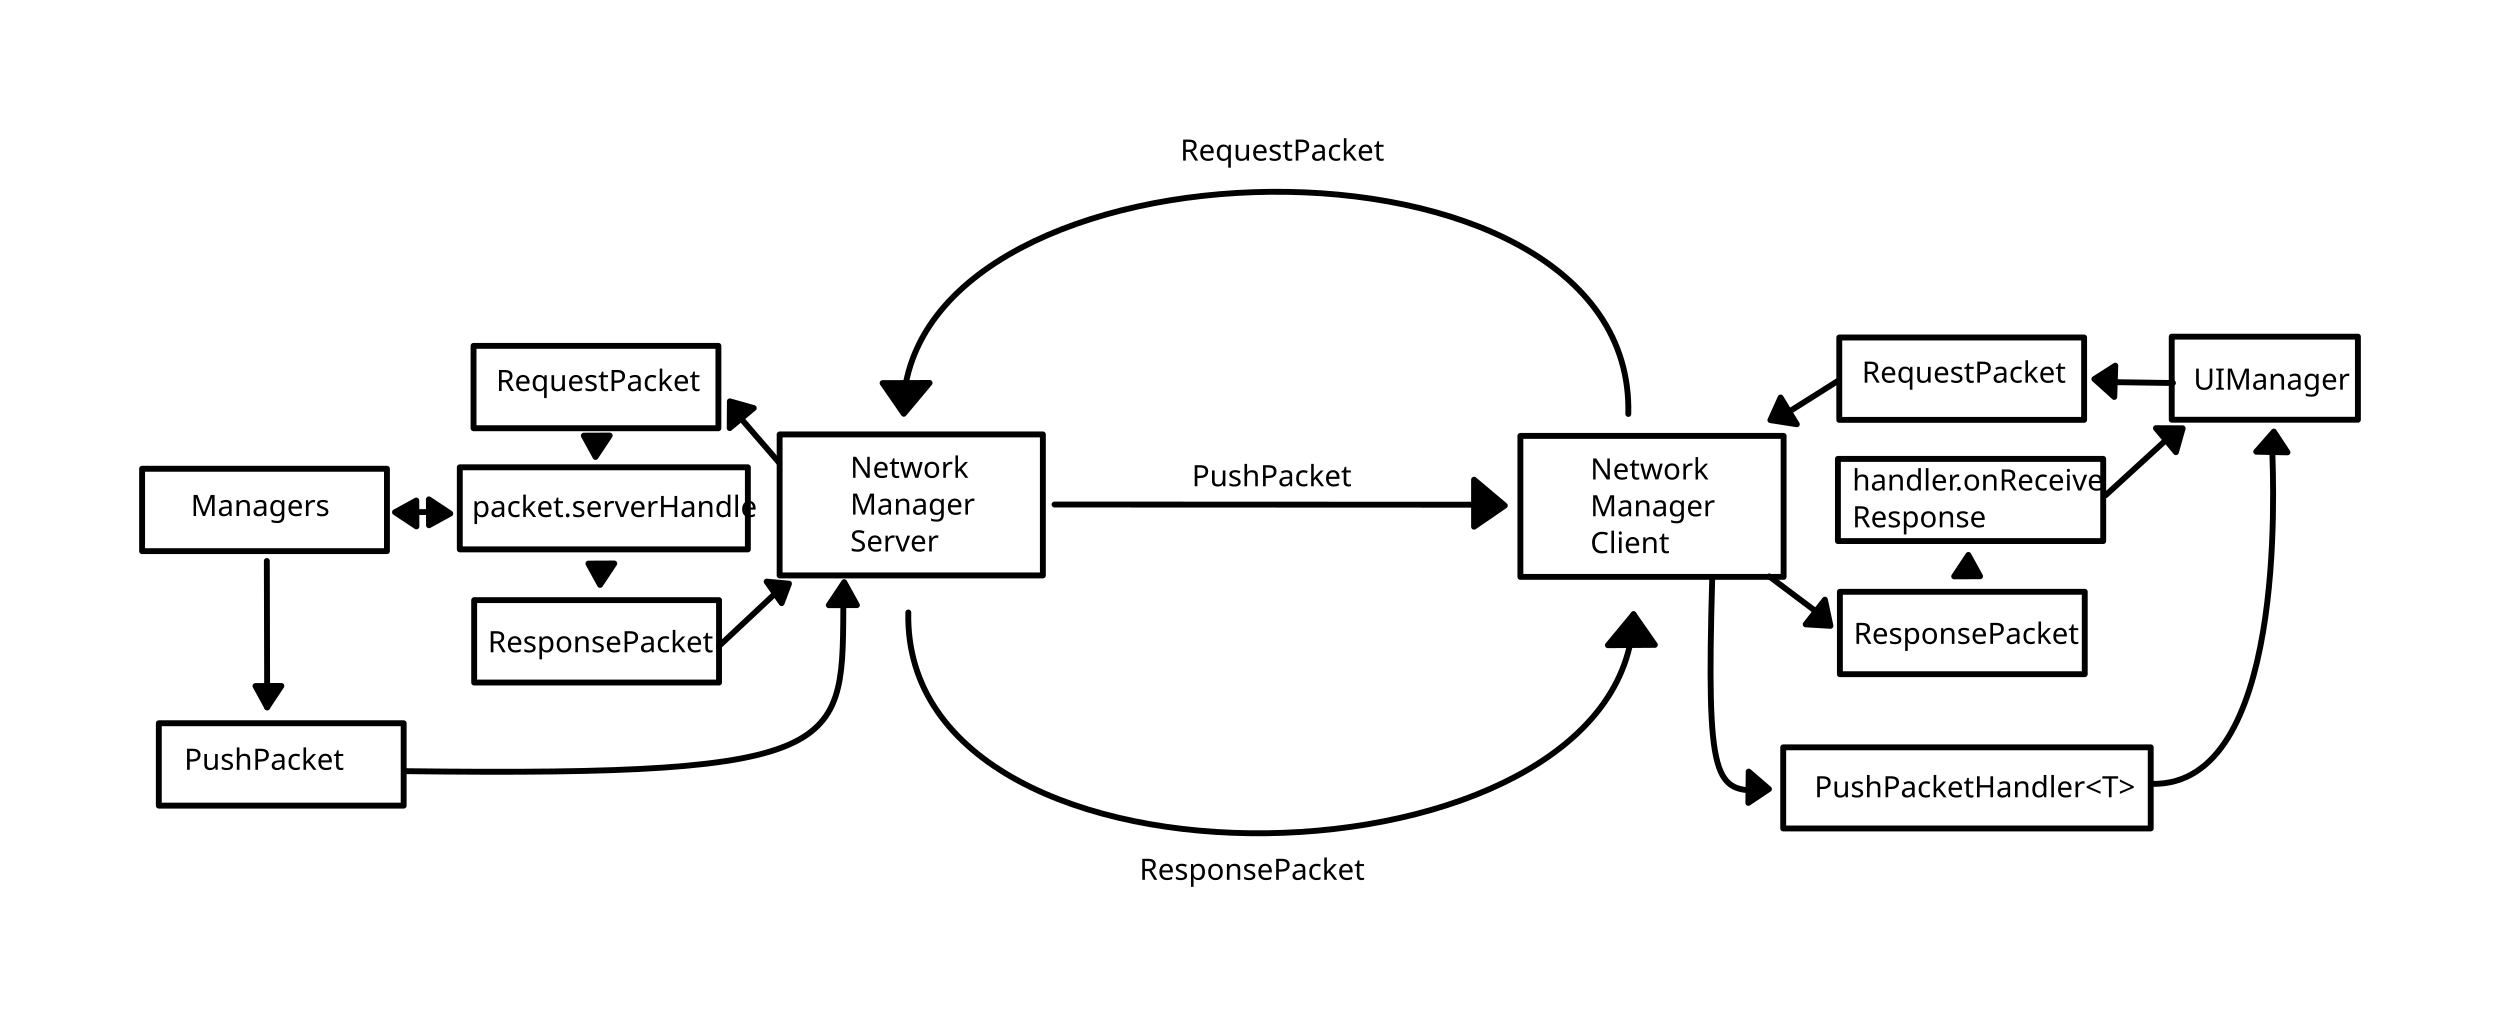
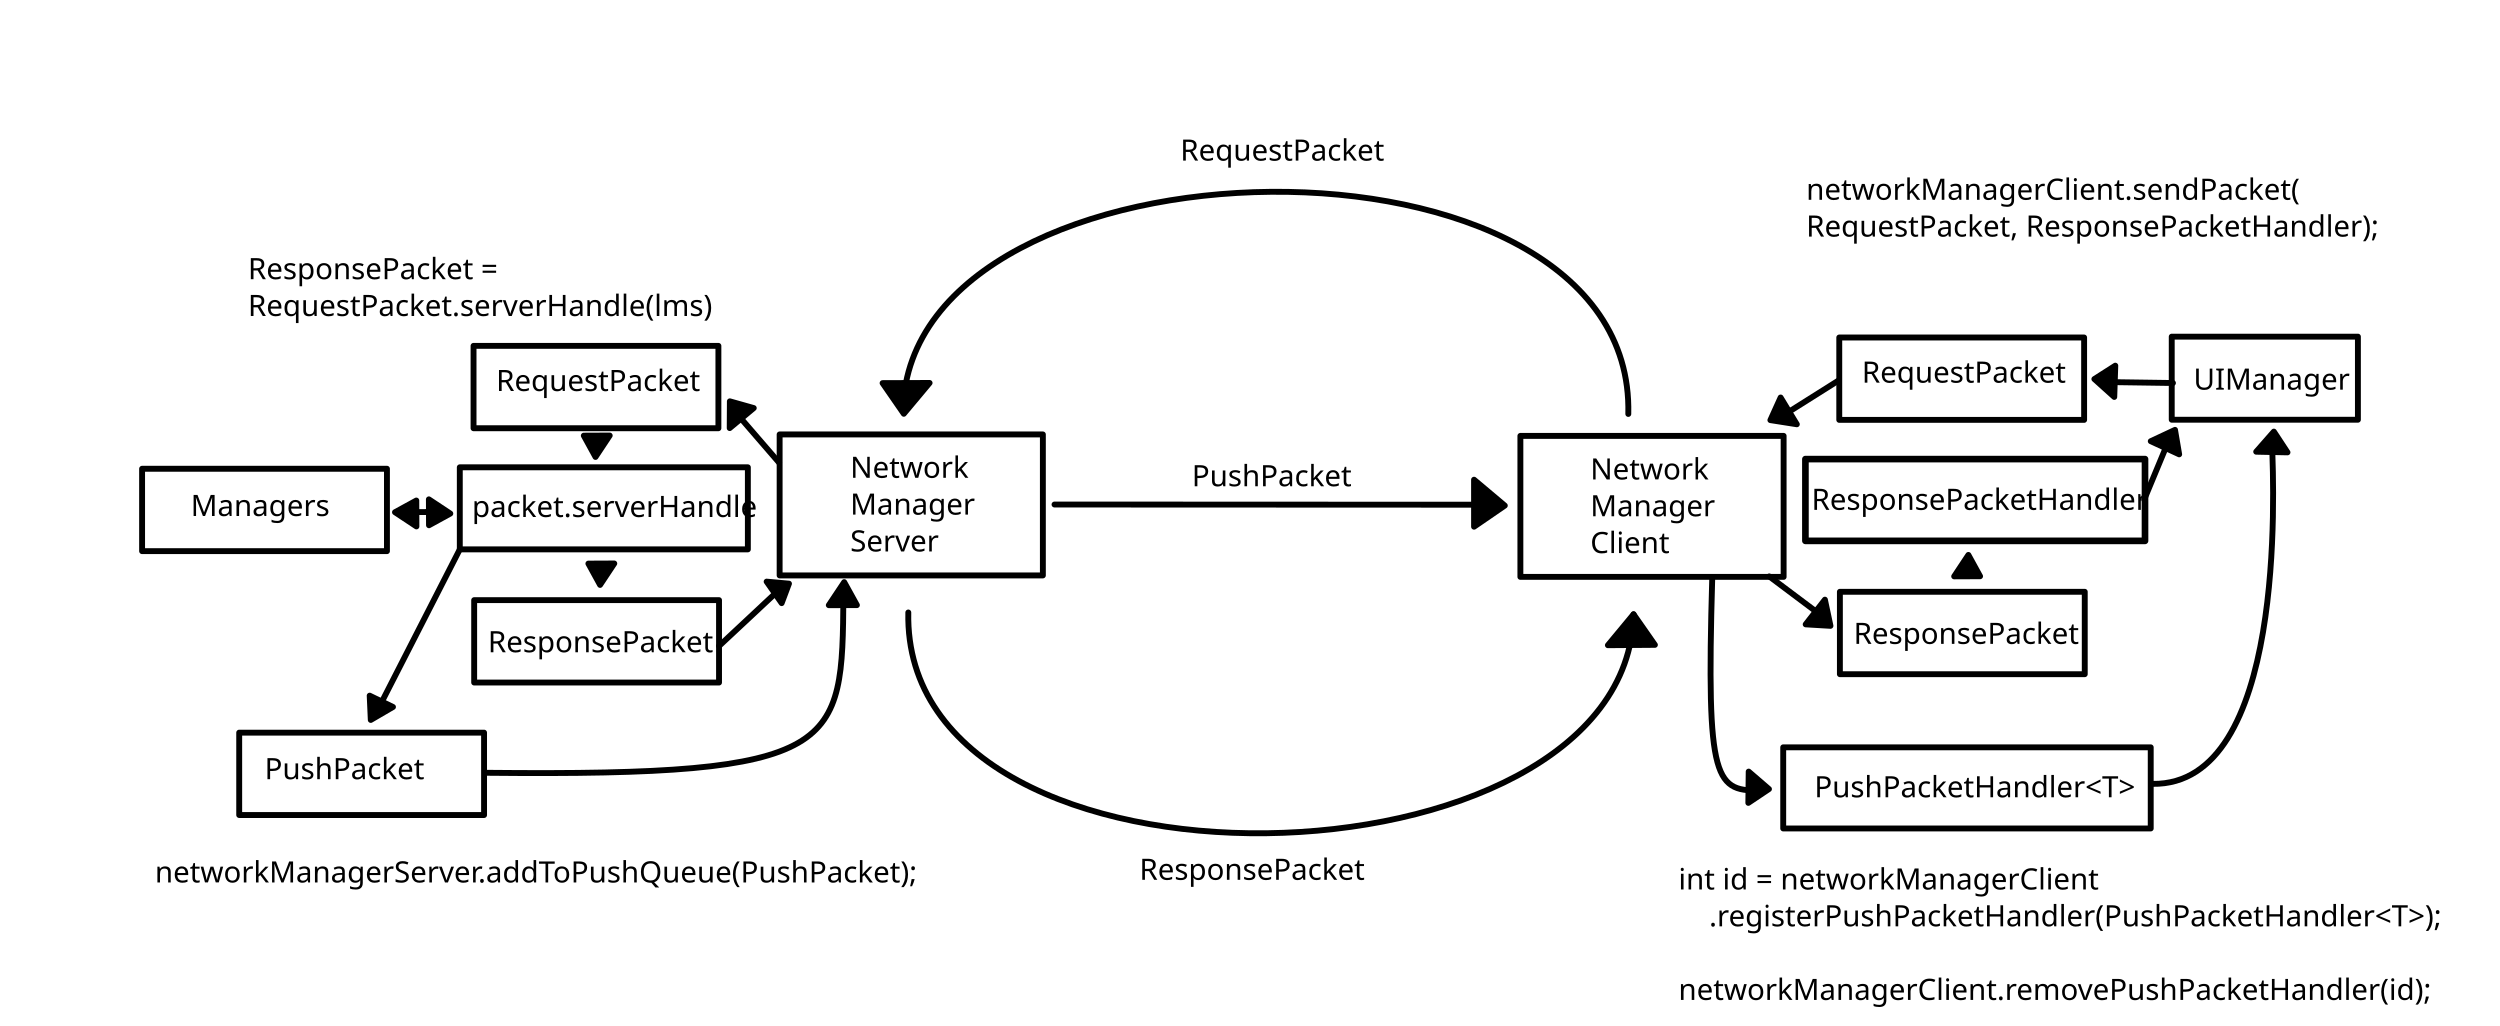
<svg xmlns="http://www.w3.org/2000/svg" width="898.34mm" height="368.46mm" viewBox="0 0 898.34 368.46" version="1.1" id="svg5">
  <defs id="defs2">
+     <rect x="525.206" y="1182.091" width="1030.617" height="101.12" id="rect64893" />
+     <rect x="509.545" y="323.452" width="797.686" height="135.565" id="rect50098" />
+     <rect x="2421.821" y="1125.132" width="1007.581" height="211.113" id="rect19012" />
+     <rect x="3001.573" y="102.157" width="263.131" height="209.869" id="rect20174" />
+     <rect x="2388.548" y="52.779" width="941.025" height="363.29" id="rect16340" />
    <rect x="-28.695" y="1192.139" width="332.544" height="111.887" id="rect29366" />
    <rect x="-7.329" y="1224.934" width="269.365" height="42.543" id="rect23112" />
    <rect x="395.814" y="710.194" width="368.225" height="185.937" id="rect8517" />
    <rect x="874.051" y="947.318" width="357.508" height="191.484" id="rect23166" />
    <rect x="1329.792" y="410.487" width="693.234" height="147.879" id="rect6215" />
    <rect x="1329.792" y="410.487" width="693.234" height="147.879" id="rect6215-7" />
    <rect x="1329.792" y="410.487" width="693.234" height="147.879" id="rect6215-9" />
    <rect x="395.814" y="710.194" width="357.508" height="191.484" id="rect8517-2" />
    <rect x="395.814" y="710.194" width="357.508" height="191.484" id="rect8517-27" />
    <rect x="395.814" y="710.194" width="357.508" height="191.484" id="rect8517-2-3" />
-     <rect x="395.814" y="710.194" width="357.508" height="191.484" id="rect8517-28" />
+     <rect x="395.814" y="710.194" width="482.568" height="126.226" id="rect8517-28" />
    <rect x="395.814" y="710.194" width="357.508" height="191.484" id="rect8517-2-9" />
    <rect x="395.814" y="710.194" width="357.508" height="191.484" id="rect8517-2-3-7" />
    <rect x="395.814" y="710.194" width="357.508" height="191.484" id="rect8517-2-9-7" />
    <rect x="395.814" y="710.194" width="445.032" height="141.42" id="rect8517-2-3-7-2" />
  </defs>
  <g id="layer1" transform="translate(48.89072,-94.53566)">
    <rect style="fill:none;fill-opacity:1;stroke:#000000;stroke-width:2.117;stroke-linecap:round;stroke-linejoin:round;stroke-miterlimit:4;stroke-dasharray:none;stroke-opacity:1;paint-order:stroke fill markers" id="rect846" width="94.591" height="50.663" x="231.259" y="250.645" />
    <rect style="fill:none;fill-opacity:1;stroke:#000000;stroke-width:2.117;stroke-linecap:round;stroke-linejoin:round;stroke-miterlimit:4;stroke-dasharray:none;stroke-opacity:1;paint-order:stroke fill markers" id="rect846-2" width="103.511" height="29.488" x="116.331" y="262.455" />
    <rect style="fill:none;fill-opacity:1;stroke:#000000;stroke-width:2.117;stroke-linecap:round;stroke-linejoin:round;stroke-miterlimit:4;stroke-dasharray:none;stroke-opacity:1;paint-order:stroke fill markers" id="rect846-9" width="94.591" height="50.663" x="497.437" y="251.167" />
    <path style="fill:none;stroke:#000000;stroke-width:2.117;stroke-linecap:round;stroke-linejoin:round;stroke-miterlimit:4;stroke-dasharray:none;stroke-opacity:1" d="M 536.219,243.284 C 538.875,134.143 278.163,140.108 275.613,241.624" id="path1379" />
    <path style="fill:#000000;fill-opacity:1;stroke:#000000;stroke-width:2.117;stroke-linecap:round;stroke-linejoin:round;stroke-miterlimit:4;stroke-dasharray:none;stroke-opacity:1" d="m 275.88,243.222 9.266,-11.081 -16.889,0.061 7.623,11.02" id="path1627" />
    <path style="fill:#000000;fill-opacity:1;stroke:#000000;stroke-width:2.117;stroke-linecap:round;stroke-linejoin:round;stroke-miterlimit:4;stroke-dasharray:none;stroke-opacity:1" d="m 213.376,238.746 -0.055,9.617 8.641,-7.195 -8.586,-2.422" id="path1627-3" />
    <path style="fill:#000000;fill-opacity:1;stroke:#000000;stroke-width:2.117;stroke-linecap:round;stroke-linejoin:round;stroke-miterlimit:4;stroke-dasharray:none;stroke-opacity:1" d="m 254.459,303.712 -5.531,8.287 10.094,-0.025 -4.563,-8.262" id="path1627-3-0" />
    <path style="fill:#000000;fill-opacity:1;stroke:#000000;stroke-width:2.117;stroke-linecap:round;stroke-linejoin:round;stroke-miterlimit:4;stroke-dasharray:none;stroke-opacity:1" d="m 234.617,304.261 -8.031,-0.727 5.399,7.729 2.631,-7.002" id="path1627-3-6" />
    <path style="fill:#000000;fill-opacity:1;stroke:#000000;stroke-width:2.117;stroke-linecap:round;stroke-linejoin:round;stroke-miterlimit:4;stroke-dasharray:none;stroke-opacity:1" d="m 165.095,258.739 5.105,-7.701 -9.304,0.043 4.199,7.658" id="path1627-29" />
    <path style="fill:#000000;fill-opacity:1;stroke:#000000;stroke-width:2.117;stroke-linecap:round;stroke-linejoin:round;stroke-miterlimit:4;stroke-dasharray:none;stroke-opacity:1" d="m 166.737,304.717 5.105,-7.701 -9.304,0.043 4.199,7.658" id="path1627-29-1" />
    <path style="fill:#000000;fill-opacity:1;stroke:#000000;stroke-width:2.117;stroke-linecap:round;stroke-linejoin:round;stroke-miterlimit:4;stroke-dasharray:none;stroke-opacity:1" d="m 93.044,278.593 7.701,5.105 -0.043,-9.304 -7.658,4.199" id="path1627-29-2" />
    <path style="fill:#000000;fill-opacity:1;stroke:#000000;stroke-width:2.117;stroke-linecap:round;stroke-linejoin:round;stroke-miterlimit:4;stroke-dasharray:none;stroke-opacity:1" d="m 112.923,279.077 -7.701,-5.105 0.043,9.304 7.658,-4.199" id="path1627-29-2-6" />
-     <path style="fill:#000000;fill-opacity:1;stroke:#000000;stroke-width:2.117;stroke-linecap:round;stroke-linejoin:round;stroke-miterlimit:4;stroke-dasharray:none;stroke-opacity:1" d="m 47.111,348.714 5.105,-7.701 -9.304,0.043 4.199,7.658" id="path1627-29-2-7" />
+     <path style="fill:#000000;fill-opacity:1;stroke:#000000;stroke-width:2.117;stroke-linecap:round;stroke-linejoin:round;stroke-miterlimit:4;stroke-dasharray:none;stroke-opacity:1" d="m 84.342,353.235 7.978,-4.66 -8.369,-4.065 0.391,8.725" id="path1627-29-2-7" />
    <path style="fill:none;stroke:#000000;stroke-width:2.117;stroke-linecap:round;stroke-linejoin:round;stroke-miterlimit:4;stroke-dasharray:none;stroke-opacity:1" d="m 277.496,314.624 c -2.23,109.151 258.458,102.168 260.611,0.643" id="path1379-1" />
    <path style="fill:#000000;fill-opacity:1;stroke:#000000;stroke-width:2.117;stroke-linecap:round;stroke-linejoin:round;stroke-miterlimit:4;stroke-dasharray:none;stroke-opacity:1" d="m 538.107,315.266 -9.223,11.117 16.888,-0.127 -7.666,-10.99" id="path1627-2" />
    <path style="fill:#000000;fill-opacity:1;stroke:#000000;stroke-width:2.117;stroke-linecap:round;stroke-linejoin:round;stroke-miterlimit:4;stroke-dasharray:none;stroke-opacity:1" d="m 491.839,276.214 -11.05,-9.303 0.004,16.889 11.046,-7.586" id="path1627-2-6" />
    <text xml:space="preserve" transform="matrix(0.2645833,0,0,0.2645833,8.705749,292.2911)" id="text6213" style="font-style:normal;font-weight:normal;font-size:40px;line-height:1.25;font-family:sans-serif;white-space:pre;shape-inside:url(#rect6215);fill:#000000;fill-opacity:1;stroke:none;stroke-width:8;stroke-linecap:round;stroke-linejoin:round;stroke-miterlimit:4;stroke-dasharray:none">
-       <tspan x="1329.791" y="447.486" id="tspan46725">ResponsePacket</tspan>
+       <tspan x="1329.791" y="447.486" id="tspan106921">ResponsePacket</tspan>
    </text>
    <text xml:space="preserve" transform="matrix(0.2645833,0,0,0.2645833,27.54968,150.8599)" id="text6213-3" style="font-style:normal;font-weight:normal;font-size:40px;line-height:1.25;font-family:sans-serif;white-space:pre;shape-inside:url(#rect6215-9);fill:#000000;fill-opacity:1;stroke:none;stroke-width:8;stroke-linecap:round;stroke-linejoin:round;stroke-miterlimit:4;stroke-dasharray:none">
-       <tspan x="1329.791" y="447.486" id="tspan46727">PushPacket</tspan>
+       <tspan x="1329.791" y="447.486" id="tspan106923">PushPacket</tspan>
    </text>
    <text xml:space="preserve" transform="matrix(0.2645833,0,0,0.2645833,23.39087,33.85349)" id="text6213-0" style="font-style:normal;font-weight:normal;font-size:40px;line-height:1.25;font-family:sans-serif;white-space:pre;shape-inside:url(#rect6215-7);fill:#000000;fill-opacity:1;stroke:none;stroke-width:8;stroke-linecap:round;stroke-linejoin:round;stroke-miterlimit:4;stroke-dasharray:none">
-       <tspan x="1329.791" y="447.486" id="tspan46729">RequestPacket</tspan>
+       <tspan x="1329.791" y="447.486" id="tspan106925">RequestPacket</tspan>
    </text>
    <path style="fill:none;stroke:#000000;stroke-width:2.117;stroke-linecap:round;stroke-linejoin:round;stroke-miterlimit:4;stroke-dasharray:none;stroke-opacity:1" d="m 330.034,275.827 158.807,0.073" id="path19672" />
    <text xml:space="preserve" transform="scale(0.2645833)" id="text23164" style="font-style:normal;font-weight:normal;font-size:40px;line-height:1.25;font-family:sans-serif;white-space:pre;shape-inside:url(#rect23166);fill:#000000;fill-opacity:1;stroke:none;stroke-width:8;stroke-linecap:round;stroke-linejoin:round;stroke-miterlimit:4;stroke-dasharray:none">
-       <tspan x="874.051" y="984.318" id="tspan46731">
+       <tspan x="874.051" y="984.318" id="tspan106927">
</tspan>
    </text>
    <text xml:space="preserve" style="font-style:normal;font-weight:normal;font-size:10.583px;line-height:1.25;font-family:sans-serif;fill:#000000;fill-opacity:1;stroke:none;stroke-width:2.117;stroke-linecap:round;stroke-linejoin:round;stroke-miterlimit:4;stroke-dasharray:none" x="256.619" y="266.232" id="text29508">
      <tspan id="tspan29506" style="stroke-width:2.117;stroke-linecap:round;stroke-linejoin:round;stroke-miterlimit:4;stroke-dasharray:none" x="256.619" y="266.232">Network </tspan>
      <tspan style="stroke-width:2.117;stroke-linecap:round;stroke-linejoin:round;stroke-miterlimit:4;stroke-dasharray:none" x="256.619" y="279.462" id="tspan33260">Manager</tspan>
      <tspan style="stroke-width:2.117;stroke-linecap:round;stroke-linejoin:round;stroke-miterlimit:4;stroke-dasharray:none" x="256.619" y="292.691" id="tspan29510">Server</tspan>
    </text>
    <text xml:space="preserve" style="font-style:normal;font-weight:normal;font-size:10.583px;line-height:1.25;font-family:sans-serif;fill:#000000;fill-opacity:1;stroke:none;stroke-width:2.117;stroke-linecap:round;stroke-linejoin:round;stroke-miterlimit:4;stroke-dasharray:none" x="522.56" y="266.825" id="text29508-9">
      <tspan id="tspan29506-2" style="stroke-width:2.117;stroke-linecap:round;stroke-linejoin:round;stroke-miterlimit:4;stroke-dasharray:none" x="522.56" y="266.825">Network </tspan>
      <tspan style="stroke-width:2.117;stroke-linecap:round;stroke-linejoin:round;stroke-miterlimit:4;stroke-dasharray:none" x="522.56" y="280.054" id="tspan30660">Manager</tspan>
      <tspan style="stroke-width:2.117;stroke-linecap:round;stroke-linejoin:round;stroke-miterlimit:4;stroke-dasharray:none" x="522.56" y="293.283" id="tspan29510-0">Client</tspan>
    </text>
    <text xml:space="preserve" transform="matrix(0.2645833,0,0,0.2645833,15.9834,82.61231)" id="text8515" style="font-style:normal;font-weight:normal;font-size:40px;line-height:1.25;font-family:sans-serif;white-space:pre;shape-inside:url(#rect8517);fill:#000000;fill-opacity:1;stroke:none;stroke-width:8;stroke-linecap:round;stroke-linejoin:round;stroke-miterlimit:4;stroke-dasharray:none">
-       <tspan x="395.814" y="747.193" id="tspan46733">packet.serverHandle</tspan>
+       <tspan x="395.814" y="747.193" id="tspan106929">packet.serverHandle</tspan>
    </text>
    <rect style="fill:none;fill-opacity:1;stroke:#000000;stroke-width:2.117;stroke-linecap:round;stroke-linejoin:round;stroke-miterlimit:4;stroke-dasharray:none;stroke-opacity:1;paint-order:stroke fill markers" id="rect846-2-0" width="87.986" height="29.603" x="2.168" y="262.977" />
    <text xml:space="preserve" transform="matrix(0.2645833,0,0,0.2645833,-85.0733,82.25619)" id="text8515-9" style="font-style:normal;font-weight:normal;font-size:40px;line-height:1.25;font-family:sans-serif;white-space:pre;shape-inside:url(#rect8517-27);fill:#000000;fill-opacity:1;stroke:none;stroke-width:8;stroke-linecap:round;stroke-linejoin:round;stroke-miterlimit:4;stroke-dasharray:none">
-       <tspan x="395.814" y="747.193" id="tspan46735">Managers</tspan>
+       <tspan x="395.814" y="747.193" id="tspan106931">Managers</tspan>
    </text>
    <rect style="fill:none;fill-opacity:1;stroke:#000000;stroke-width:2.117;stroke-linecap:round;stroke-linejoin:round;stroke-miterlimit:4;stroke-dasharray:none;stroke-opacity:1;paint-order:stroke fill markers" id="rect846-2-9" width="87.986" height="29.603" x="121.271" y="218.814" />
    <text xml:space="preserve" transform="matrix(0.2645833,0,0,0.2645833,24.66846,37.34571)" id="text8515-1" style="font-style:normal;font-weight:normal;font-size:40px;line-height:1.25;font-family:sans-serif;white-space:pre;shape-inside:url(#rect8517-2);fill:#000000;fill-opacity:1;stroke:none;stroke-width:8;stroke-linecap:round;stroke-linejoin:round;stroke-miterlimit:4;stroke-dasharray:none">
-       <tspan x="395.814" y="747.193" id="tspan46737">RequestPacket</tspan>
+       <tspan x="395.814" y="747.193" id="tspan106933">RequestPacket</tspan>
    </text>
    <rect style="fill:none;fill-opacity:1;stroke:#000000;stroke-width:2.117;stroke-linecap:round;stroke-linejoin:round;stroke-miterlimit:4;stroke-dasharray:none;stroke-opacity:1;paint-order:stroke fill markers" id="rect846-2-9-6" width="87.986" height="29.603" x="121.497" y="310.191" />
-     <rect style="fill:none;fill-opacity:1;stroke:#000000;stroke-width:2.117;stroke-linecap:round;stroke-linejoin:round;stroke-miterlimit:4;stroke-dasharray:none;stroke-opacity:1;paint-order:stroke fill markers" id="rect846-2-9-6-6" width="87.986" height="29.603" x="8.176" y="354.423" />
+     <rect style="fill:none;fill-opacity:1;stroke:#000000;stroke-width:2.117;stroke-linecap:round;stroke-linejoin:round;stroke-miterlimit:4;stroke-dasharray:none;stroke-opacity:1;paint-order:stroke fill markers" id="rect846-2-9-6-6" width="87.986" height="29.603" x="37.064" y="357.802" />
    <text xml:space="preserve" transform="matrix(0.2645833,0,0,0.2645833,21.70418,131.2155)" id="text8515-1-0" style="font-style:normal;font-weight:normal;font-size:40px;line-height:1.25;font-family:sans-serif;white-space:pre;shape-inside:url(#rect8517-2-3);fill:#000000;fill-opacity:1;stroke:none;stroke-width:8;stroke-linecap:round;stroke-linejoin:round;stroke-miterlimit:4;stroke-dasharray:none">
-       <tspan x="395.814" y="747.193" id="tspan46739">ResponsePacket</tspan>
+       <tspan x="395.814" y="747.193" id="tspan106935">ResponsePacket</tspan>
    </text>
    <text xml:space="preserve" transform="scale(0.2645833)" id="text23110" style="font-style:normal;font-weight:normal;font-size:40px;line-height:1.25;font-family:sans-serif;white-space:pre;shape-inside:url(#rect23112);fill:#000000;fill-opacity:1;stroke:none;stroke-width:8;stroke-linecap:round;stroke-linejoin:round;stroke-miterlimit:4;stroke-dasharray:none" />
-     <text xml:space="preserve" transform="matrix(0.2645833,0,0,0.2645833,24.89516,45.9365)" id="text29364" style="font-style:normal;font-weight:normal;font-size:40px;line-height:1.25;font-family:sans-serif;white-space:pre;shape-inside:url(#rect29366);fill:#000000;fill-opacity:1;stroke:none;stroke-width:8;stroke-linecap:round;stroke-linejoin:round;stroke-miterlimit:4;stroke-dasharray:none">
-       <tspan x="-28.695" y="1229.139" id="tspan46741">PushPacket</tspan>
+     <text xml:space="preserve" transform="matrix(0.2645833,0,0,0.2645833,53.78292,49.31529)" id="text29364" style="font-style:normal;font-weight:normal;font-size:40px;line-height:1.25;font-family:sans-serif;white-space:pre;shape-inside:url(#rect29366);fill:#000000;fill-opacity:1;stroke:none;stroke-width:8;stroke-linecap:round;stroke-linejoin:round;stroke-miterlimit:4;stroke-dasharray:none">
+       <tspan x="-28.695" y="1229.139" id="tspan106937">PushPacket</tspan>
    </text>
-     <path style="fill:none;stroke:#000000;stroke-width:2.117;stroke-linecap:round;stroke-linejoin:round;stroke-miterlimit:4;stroke-dasharray:none;stroke-opacity:1" d="m 46.993,296.12 0.119,52.594" id="path9954" />
+     <path style="fill:none;stroke:#000000;stroke-width:2.117;stroke-linecap:round;stroke-linejoin:round;stroke-miterlimit:4;stroke-dasharray:none;stroke-opacity:1" d="M 116.331,291.942 87.525,348.265" id="path9954" />
    <path style="fill:none;stroke:#000000;stroke-width:2.117;stroke-linecap:round;stroke-linejoin:round;stroke-miterlimit:4;stroke-dasharray:none;stroke-opacity:1" d="m 231.076,260.789 -15.121,-17.511" id="path10196" />
-     <path style="fill:#000000;fill-opacity:1;stroke:#000000;stroke-width:2.117;stroke-linecap:round;stroke-linejoin:round;stroke-miterlimit:4;stroke-dasharray:none;stroke-opacity:1" d="m 735.423,248.441 -9.617,-0.055 7.195,8.641 2.422,-8.586" id="path1627-3-2" />
-     <path style="fill:none;stroke:#000000;stroke-width:2.117;stroke-linecap:round;stroke-linejoin:round;stroke-miterlimit:4;stroke-dasharray:none;stroke-opacity:1" d="m 707.753,272.492 23.38,-21.398" id="path10196-9" />
+     <path style="fill:#000000;fill-opacity:1;stroke:#000000;stroke-width:2.117;stroke-linecap:round;stroke-linejoin:round;stroke-miterlimit:4;stroke-dasharray:none;stroke-opacity:1" d="m 732.669,249.001 -8.711,4.075 10.206,4.72 -1.495,-8.795" id="path1627-3-2" />
+     <path style="fill:none;stroke:#000000;stroke-width:2.117;stroke-linecap:round;stroke-linejoin:round;stroke-miterlimit:4;stroke-dasharray:none;stroke-opacity:1" d="m 721.609,274.027 9.524,-22.933" id="path10196-9" />
    <path style="fill:#000000;fill-opacity:1;stroke:#000000;stroke-width:2.117;stroke-linecap:round;stroke-linejoin:round;stroke-miterlimit:4;stroke-dasharray:none;stroke-opacity:1" d="m 703.691,230.741 7.15,6.432 0.367,-11.239 -7.516,4.806" id="path1627-3-2-1" />
    <path style="fill:none;stroke:#000000;stroke-width:2.117;stroke-linecap:round;stroke-linejoin:round;stroke-miterlimit:4;stroke-dasharray:none;stroke-opacity:1" d="m 731.925,232.166 -23.134,-0.339" id="path10196-9-2" />
    <path style="fill:#000000;fill-opacity:1;stroke:#000000;stroke-width:2.117;stroke-linecap:round;stroke-linejoin:round;stroke-miterlimit:4;stroke-dasharray:none;stroke-opacity:1" d="m 587.272,245.499 9.501,1.493 -5.822,-9.62 -3.679,8.127" id="path1627-3-2-1-3" />
    <path style="fill:none;stroke:#000000;stroke-width:2.117;stroke-linecap:round;stroke-linejoin:round;stroke-miterlimit:4;stroke-dasharray:none;stroke-opacity:1" d="m 611.715,231.295 -19.575,12.332" id="path10196-9-2-6" />
    <path style="fill:#000000;fill-opacity:1;stroke:#000000;stroke-width:2.117;stroke-linecap:round;stroke-linejoin:round;stroke-miterlimit:4;stroke-dasharray:none;stroke-opacity:1" d="m 608.861,319.423 -1.999,-9.407 -6.907,8.874 8.905,0.534" id="path1627-3-2-1-3-0" />
    <path style="fill:#000000;fill-opacity:1;stroke:#000000;stroke-width:2.117;stroke-linecap:round;stroke-linejoin:round;stroke-miterlimit:4;stroke-dasharray:none;stroke-opacity:1" d="m 586.762,378.074 -7.287,-6.277 -0.124,11.244 7.411,-4.967" id="path1627-3-2-1-3-0-8" />
    <path style="fill:#000000;fill-opacity:1;stroke:#000000;stroke-width:2.117;stroke-linecap:round;stroke-linejoin:round;stroke-miterlimit:4;stroke-dasharray:none;stroke-opacity:1" d="m 768.19,249.628 -6.346,7.226 11.242,0.232 -4.896,-7.458" id="path1627-3-2-1-3-0-7" />
    <path style="fill:none;stroke:#000000;stroke-width:2.117;stroke-linecap:round;stroke-linejoin:round;stroke-miterlimit:4;stroke-dasharray:none;stroke-opacity:1" d="m 586.864,301.664 18.51,13.88" id="path10196-9-2-6-6" />
    <path style="fill:none;stroke:#000000;stroke-width:2.117;stroke-linecap:round;stroke-linejoin:round;stroke-miterlimit:4;stroke-dasharray:none;stroke-opacity:1" d="m 209.513,326.645 23.668,-22.137" id="path10347" />
-     <path style="fill:none;stroke:#000000;stroke-width:2.117;stroke-linecap:round;stroke-linejoin:round;stroke-miterlimit:4;stroke-dasharray:none;stroke-opacity:1" d="M 96.357,371.635 C 258.807,373.659 253.714,363.494 254.179,308.637" id="path11303" />
+     <path style="fill:none;stroke:#000000;stroke-width:2.117;stroke-linecap:round;stroke-linejoin:round;stroke-miterlimit:4;stroke-dasharray:none;stroke-opacity:1" d="m 126.158,372.231 c 127.821,1.282 127.556,-8.737 128.021,-63.593" id="path11303" />
    <path style="fill:none;stroke:#000000;stroke-width:2.117;stroke-linecap:round;stroke-linejoin:round;stroke-miterlimit:4;stroke-dasharray:none;stroke-opacity:1" d="m 98.85,278.558 c 8.072,-0.076 8.018,-0.016 8.018,-0.016" id="path11976" />
-     <rect style="fill:none;fill-opacity:1;stroke:#000000;stroke-width:2.117;stroke-linecap:round;stroke-linejoin:round;stroke-miterlimit:4;stroke-dasharray:none;stroke-opacity:1;paint-order:stroke fill markers" id="rect846-2-3" width="95.33" height="29.526" x="611.539" y="259.434" />
+     <rect style="fill:none;fill-opacity:1;stroke:#000000;stroke-width:2.389;stroke-linecap:round;stroke-linejoin:round;stroke-miterlimit:4;stroke-dasharray:none;stroke-opacity:1;paint-order:stroke fill markers" id="rect846-2-3" width="122.028" height="29.38" x="599.86" y="259.507" />
    <path style="fill:#000000;fill-opacity:1;stroke:#000000;stroke-width:2.117;stroke-linecap:round;stroke-linejoin:round;stroke-miterlimit:4;stroke-dasharray:none;stroke-opacity:1" d="m 658.423,293.942 -5.105,7.701 9.304,-0.043 -4.199,-7.658" id="path1627-29-1-3" />
-     <text xml:space="preserve" transform="matrix(0.2645833,0,0,0.2645833,511.9825,73.09092)" id="text8515-19" style="font-style:normal;font-weight:normal;font-size:40px;line-height:1.25;font-family:sans-serif;white-space:pre;shape-inside:url(#rect8517-28);fill:#000000;fill-opacity:1;stroke:none;stroke-width:8;stroke-linecap:round;stroke-linejoin:round;stroke-miterlimit:4;stroke-dasharray:none">
-       <tspan x="395.814" y="747.193" id="tspan46743">handler.onReceive
- </tspan>
-       <tspan x="395.814" y="797.193" id="tspan46745">Response</tspan>
+     <text xml:space="preserve" transform="matrix(0.2645833,0,0,0.2645833,497.3291,80.04664)" id="text8515-19" style="font-style:normal;font-weight:normal;font-size:40px;line-height:1.25;font-family:sans-serif;white-space:pre;shape-inside:url(#rect8517-28);fill:#000000;fill-opacity:1;stroke:none;stroke-width:8;stroke-linecap:round;stroke-linejoin:round;stroke-miterlimit:4;stroke-dasharray:none">
+       <tspan x="395.814" y="747.193" id="tspan106939">ResponsePacketHandler</tspan>
    </text>
    <rect style="fill:none;fill-opacity:1;stroke:#000000;stroke-width:2.117;stroke-linecap:round;stroke-linejoin:round;stroke-miterlimit:4;stroke-dasharray:none;stroke-opacity:1;paint-order:stroke fill markers" id="rect846-2-9-4" width="87.986" height="29.603" x="612.023" y="215.813" />
    <text xml:space="preserve" transform="matrix(0.2645833,0,0,0.2645833,515.42,34.34412)" id="text8515-1-7" style="font-style:normal;font-weight:normal;font-size:40px;line-height:1.25;font-family:sans-serif;white-space:pre;shape-inside:url(#rect8517-2-9);fill:#000000;fill-opacity:1;stroke:none;stroke-width:8;stroke-linecap:round;stroke-linejoin:round;stroke-miterlimit:4;stroke-dasharray:none">
-       <tspan x="395.814" y="747.193" id="tspan46747">RequestPacket</tspan>
+       <tspan x="395.814" y="747.193" id="tspan106941">RequestPacket</tspan>
    </text>
    <rect style="fill:none;fill-opacity:1;stroke:#000000;stroke-width:2.117;stroke-linecap:round;stroke-linejoin:round;stroke-miterlimit:4;stroke-dasharray:none;stroke-opacity:1;paint-order:stroke fill markers" id="rect846-2-9-4-0" width="66.9" height="29.848" x="731.491" y="215.506" />
    <text xml:space="preserve" transform="matrix(0.2645833,0,0,0.2645833,634.584,36.85576)" id="text8515-1-7-9" style="font-style:normal;font-weight:normal;font-size:40px;line-height:1.25;font-family:sans-serif;white-space:pre;shape-inside:url(#rect8517-2-9-7);fill:#000000;fill-opacity:1;stroke:none;stroke-width:8;stroke-linecap:round;stroke-linejoin:round;stroke-miterlimit:4;stroke-dasharray:none">
-       <tspan x="395.814" y="747.193" id="tspan46749">UIManager</tspan>
+       <tspan x="395.814" y="747.193" id="tspan106943">UIManager</tspan>
    </text>
    <rect style="fill:none;fill-opacity:1;stroke:#000000;stroke-width:2.117;stroke-linecap:round;stroke-linejoin:round;stroke-miterlimit:4;stroke-dasharray:none;stroke-opacity:1;paint-order:stroke fill markers" id="rect846-2-9-6-8" width="87.986" height="29.603" x="612.249" y="307.19" />
    <text xml:space="preserve" transform="matrix(0.2645833,0,0,0.2645833,512.4558,128.2139)" id="text8515-1-0-4" style="font-style:normal;font-weight:normal;font-size:40px;line-height:1.25;font-family:sans-serif;white-space:pre;shape-inside:url(#rect8517-2-3-7);fill:#000000;fill-opacity:1;stroke:none;stroke-width:8;stroke-linecap:round;stroke-linejoin:round;stroke-miterlimit:4;stroke-dasharray:none">
-       <tspan x="395.814" y="747.193" id="tspan46751">ResponsePacket</tspan>
+       <tspan x="395.814" y="747.193" id="tspan106945">ResponsePacket</tspan>
    </text>
    <rect style="fill:none;fill-opacity:1;stroke:#000000;stroke-width:2.117;stroke-linecap:round;stroke-linejoin:round;stroke-miterlimit:4;stroke-dasharray:none;stroke-opacity:1;paint-order:stroke fill markers" id="rect846-2-9-6-8-6" width="132.059" height="29.147" x="591.883" y="363.08" />
    <text xml:space="preserve" transform="matrix(0.2645833,0,0,0.2645833,498.3539,183.3354)" id="text8515-1-0-4-1" style="font-style:normal;font-weight:normal;font-size:40px;line-height:1.25;font-family:sans-serif;white-space:pre;shape-inside:url(#rect8517-2-3-7-2);fill:#000000;fill-opacity:1;stroke:none;stroke-width:8;stroke-linecap:round;stroke-linejoin:round;stroke-miterlimit:4;stroke-dasharray:none">
-       <tspan x="395.814" y="747.193" id="tspan46753">PushPacketHandler&lt;T&gt;</tspan>
+       <tspan x="395.814" y="747.193" id="tspan106947">PushPacketHandler&lt;T&gt;</tspan>
    </text>
-     <path style="fill:none;stroke:#000000;stroke-width:2.117;stroke-linecap:butt;stroke-linejoin:miter;stroke-opacity:1;stroke-miterlimit:4;stroke-dasharray:none" d="m 566.375,302.32 c -2.163,74.07 0.989,76.804 18.51,76.213" id="path46478" />
-     <path style="fill:none;stroke:#000000;stroke-width:2.117;stroke-linecap:butt;stroke-linejoin:miter;stroke-opacity:1;stroke-miterlimit:4;stroke-dasharray:none" d="m 724.603,376.21 c 47.922,0.65 43.604,-105.423 42.922,-122.089" id="path46480" />
+     <path style="fill:none;stroke:#000000;stroke-width:2.117;stroke-linecap:butt;stroke-linejoin:miter;stroke-miterlimit:4;stroke-dasharray:none;stroke-opacity:1" d="m 566.375,302.32 c -2.163,74.07 0.989,76.804 18.51,76.213" id="path46478" />
+     <path style="fill:none;stroke:#000000;stroke-width:2.117;stroke-linecap:butt;stroke-linejoin:miter;stroke-miterlimit:4;stroke-dasharray:none;stroke-opacity:1" d="m 724.603,376.21 c 47.922,0.65 43.604,-105.423 42.922,-122.089" id="path46480" />
+     <text xml:space="preserve" transform="matrix(0.2645833,0,0,0.2645833,-31.82969,142.5655)" id="text16338" style="font-style:normal;font-weight:normal;font-size:40px;line-height:1.25;font-family:sans-serif;letter-spacing:0px;white-space:pre;shape-inside:url(#rect16340);fill:#000000;fill-opacity:1;stroke:none">
+       <tspan x="2388.549" y="89.779" id="tspan106949">networkManagerClient.sendPacket(
+ </tspan>
+       <tspan x="2388.549" y="139.779" id="tspan106951">RequestPacket, ResponsePacketHandler);
+ </tspan>
+     </text>
+     <text xml:space="preserve" transform="matrix(0.2645833,0,0,0.2645833,-48.89072,94.53566)" id="text20172" style="font-style:normal;font-weight:normal;font-size:40px;line-height:1.25;font-family:sans-serif;white-space:pre;shape-inside:url(#rect20174);fill:#000000;fill-opacity:1;stroke:none" />
+     <text xml:space="preserve" transform="matrix(0.2645833,0,0,0.2645833,-86.53531,106.68)" id="text19010" style="font-style:normal;font-weight:normal;font-size:40px;line-height:1.25;font-family:sans-serif;white-space:pre;shape-inside:url(#rect19012);fill:#000000;fill-opacity:1;stroke:none">
+       <tspan x="2421.82" y="1162.133" id="tspan106953">int id = networkManagerClient
+ </tspan>
+       <tspan x="2421.82" y="1212.133" id="tspan106955">    .registerPushPacketHandler(PushPacketHandler&lt;T&gt;);
+ </tspan>
+       <tspan x="2421.82" y="1262.133" id="tspan106957">
+ </tspan>
+       <tspan x="2421.82" y="1312.133" id="tspan106959">networkManagerClient.removePushPacketHandler(id);</tspan>
+     </text>
+     <text xml:space="preserve" transform="matrix(0.2645833,0,0,0.2645833,-94.60036,99.48332)" id="text50096" style="font-style:normal;font-weight:normal;font-size:40px;line-height:1.25;font-family:sans-serif;white-space:pre;shape-inside:url(#rect50098);fill:#000000;fill-opacity:1;stroke:none">
+       <tspan x="509.545" y="360.451" id="tspan106961">ResponsePacket = </tspan>
+       <tspan x="509.545" y="410.451" id="tspan106963">RequestPacket.serverHandle(lms)</tspan>
+     </text>
+     <text xml:space="preserve" transform="matrix(0.2645833,0,0,0.2645833,-132.1897,89.08451)" id="text64891" style="font-style:normal;font-weight:normal;font-size:40px;line-height:1.25;font-family:sans-serif;white-space:pre;shape-inside:url(#rect64893);fill:#000000;fill-opacity:1;stroke:none">
+       <tspan x="525.205" y="1219.09" id="tspan106965">networkManagerServer.addToPushQueue(PushPacket);</tspan>
+     </text>
  </g>
</svg>
